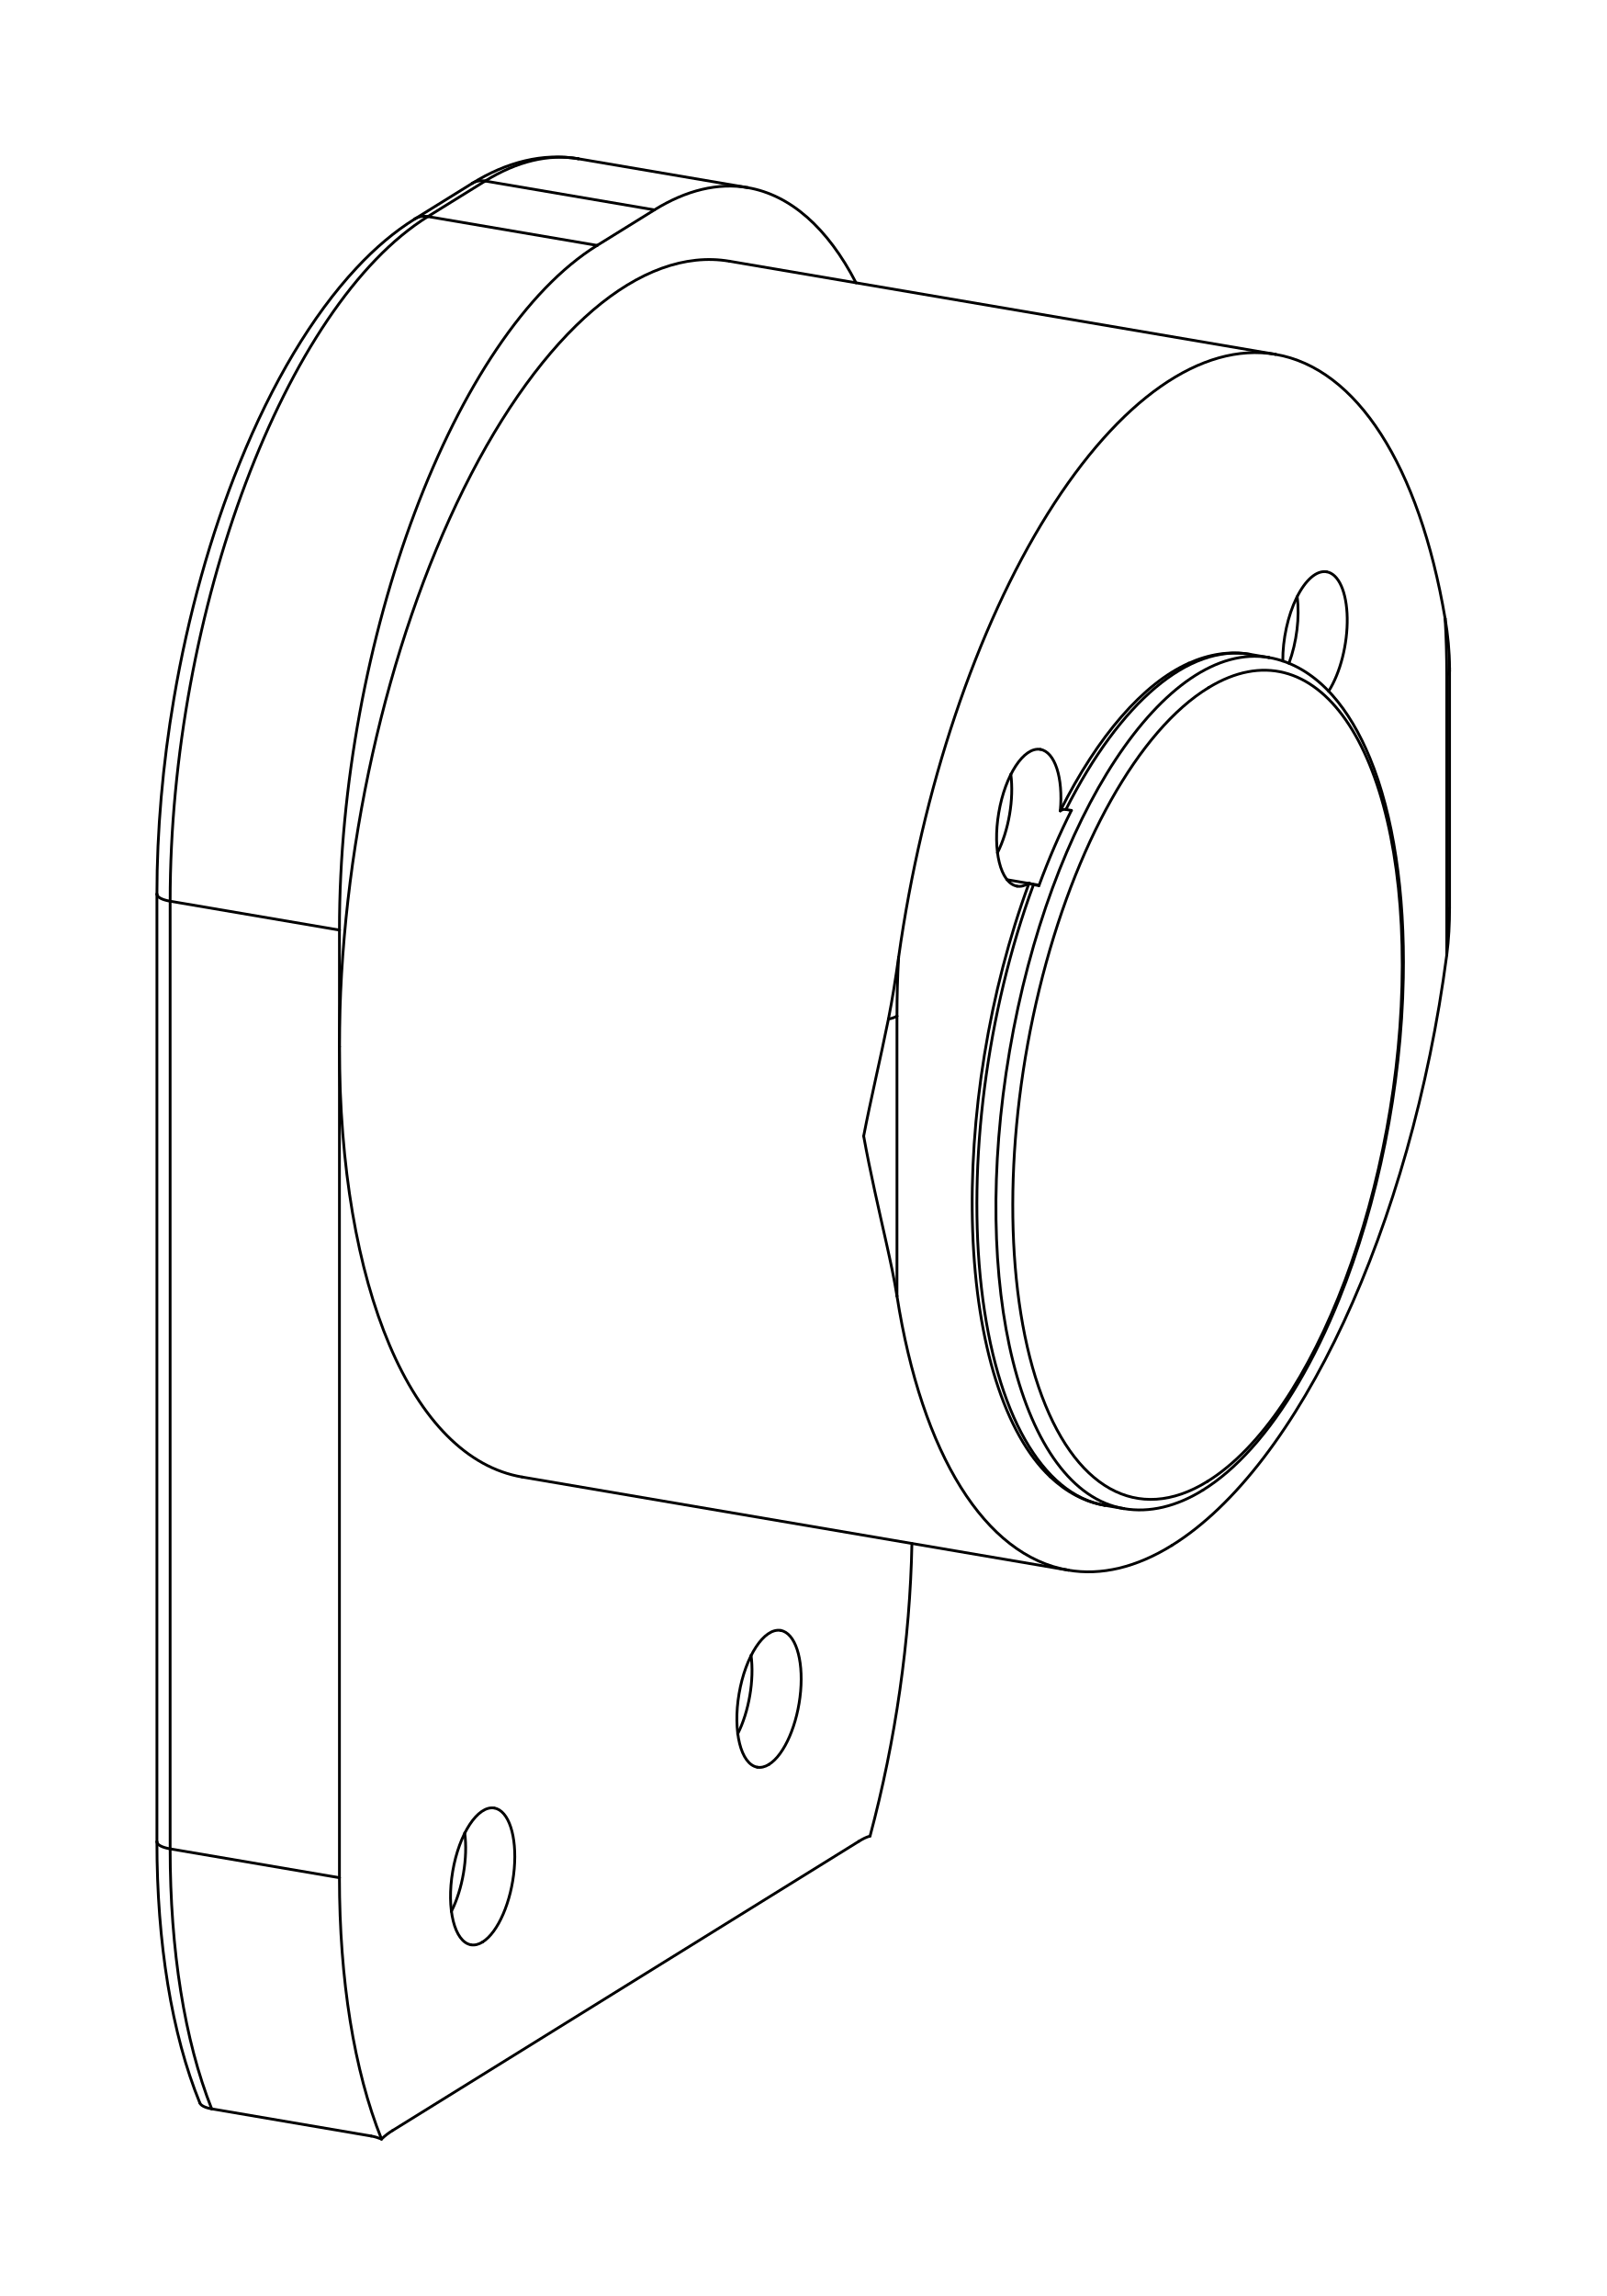
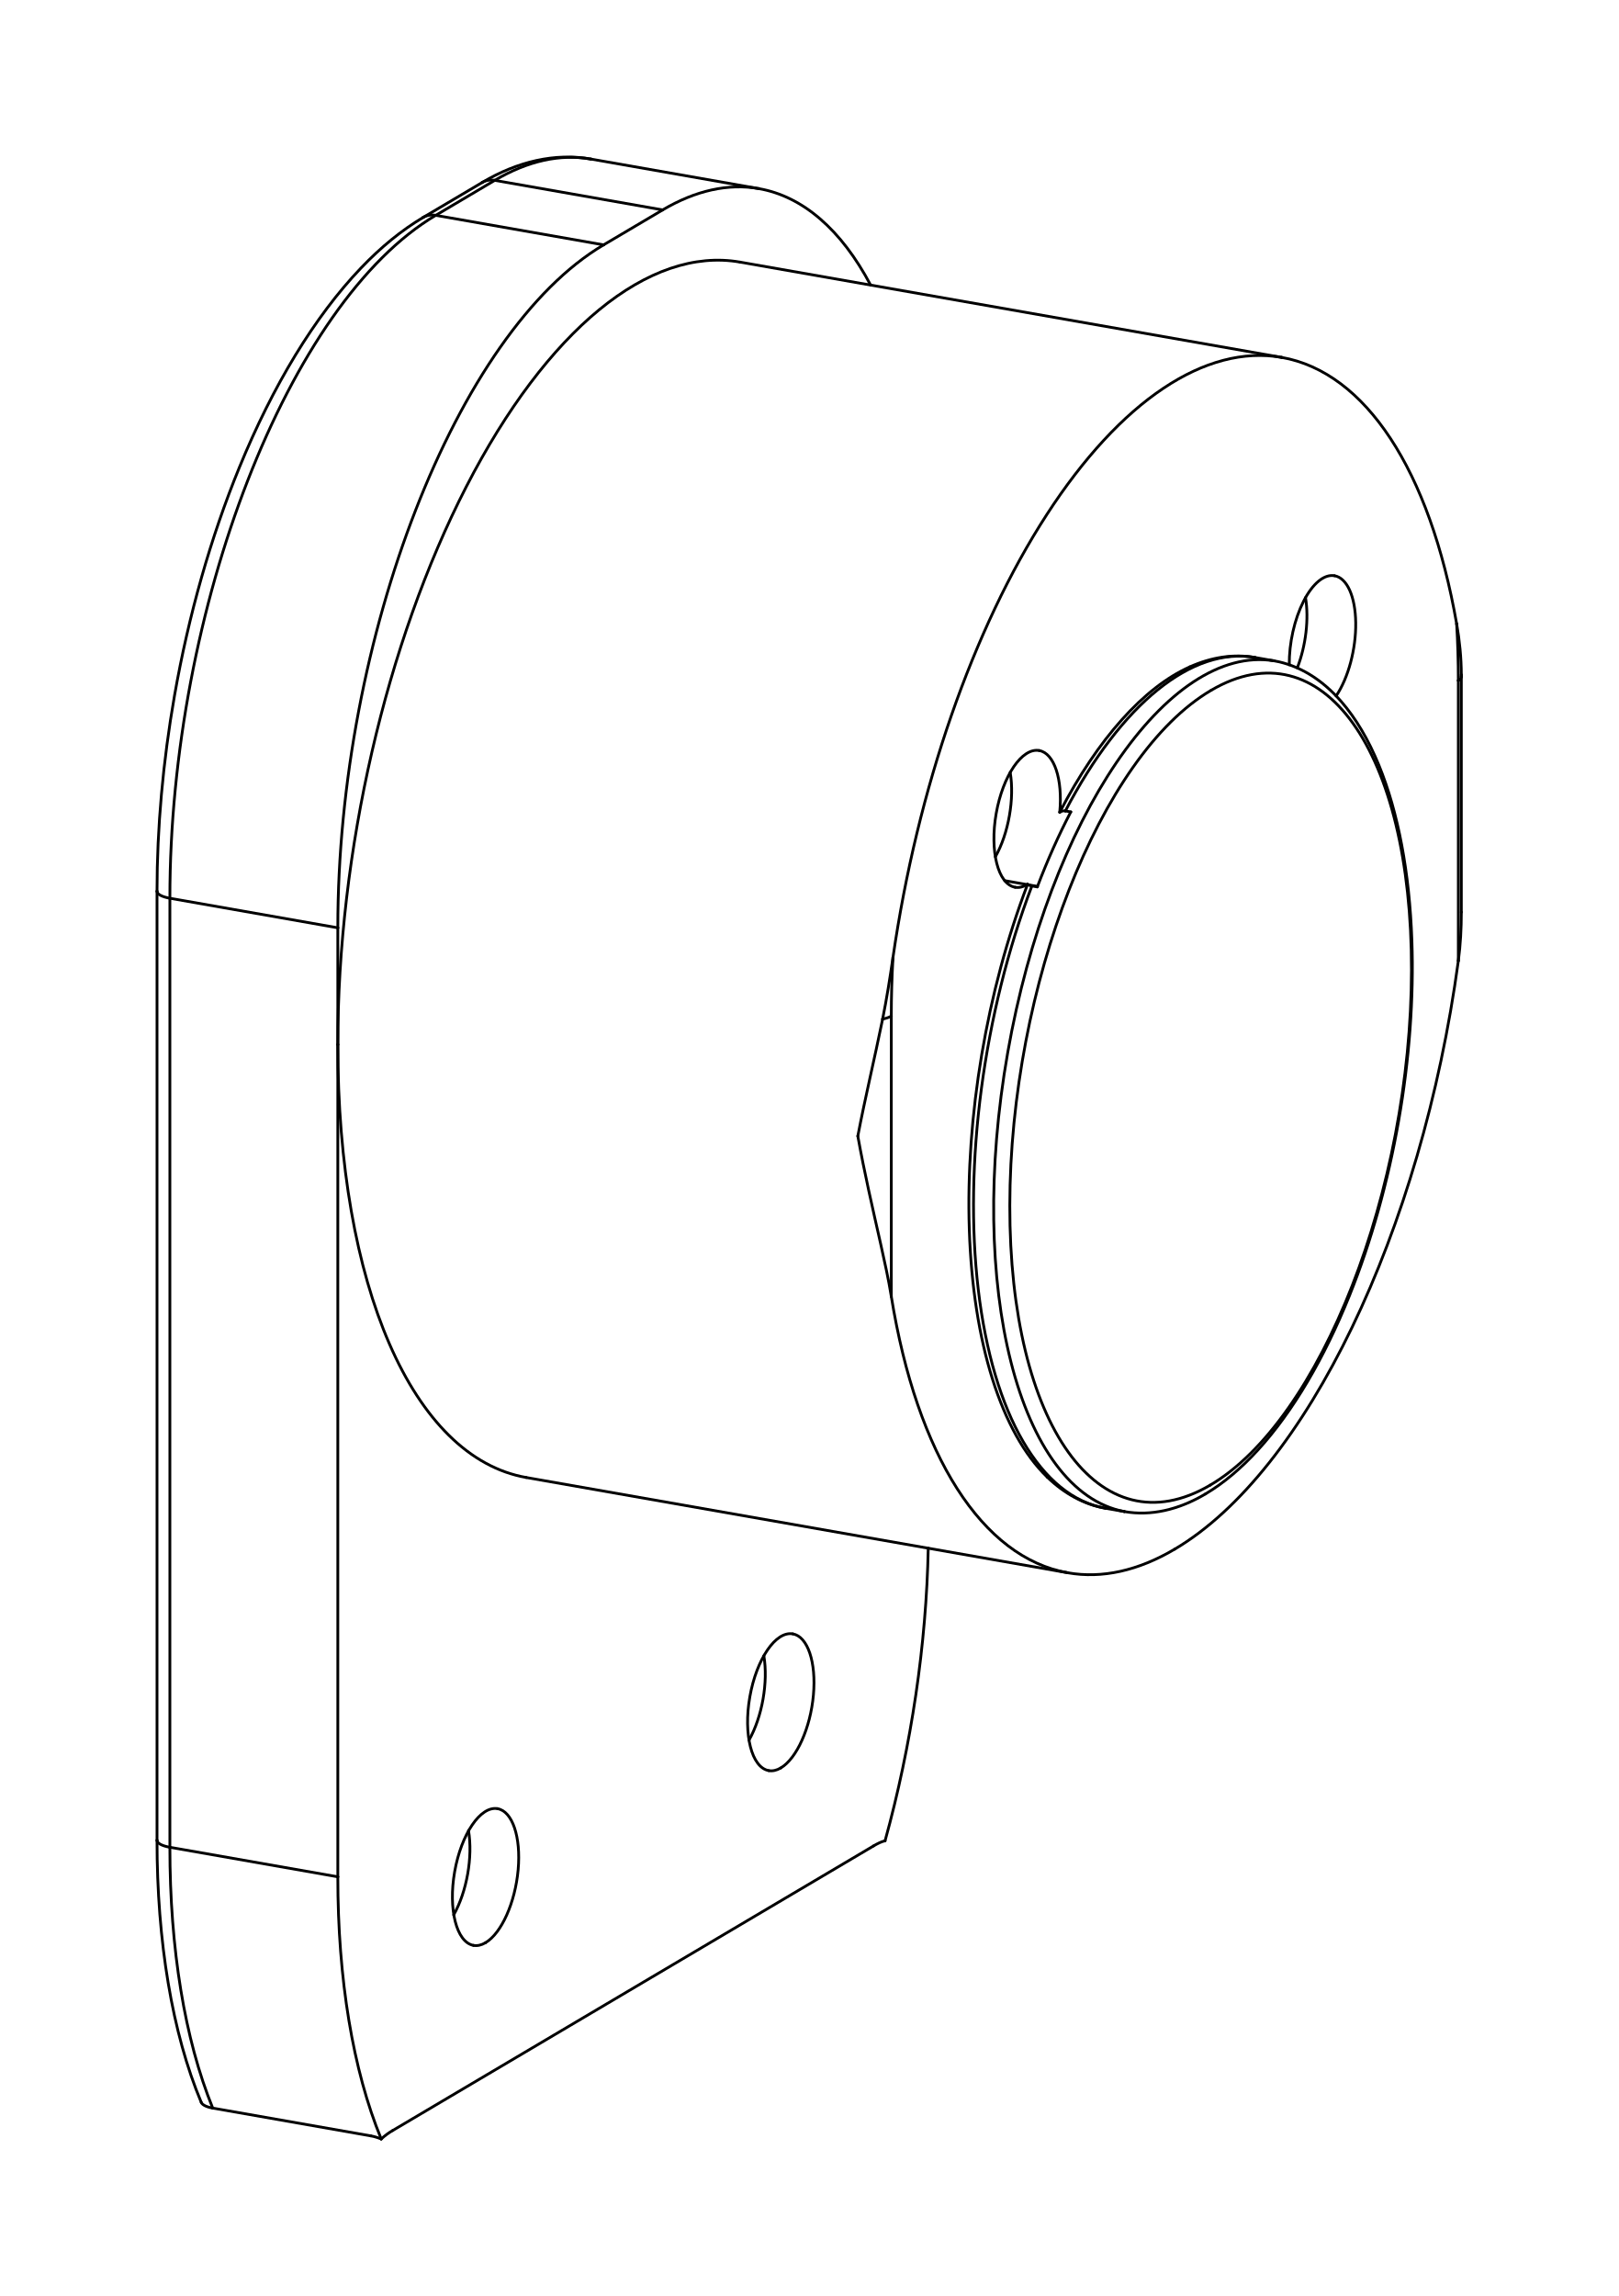
- <svg xmlns="http://www.w3.org/2000/svg" width="52.108mm" height="74.464mm" viewBox="-26.63 -37.002 52.108 74.464" version="1.1">
+ <svg xmlns="http://www.w3.org/2000/svg" width="52.462mm" height="74.423mm" viewBox="-26.802 -37.04 52.462 74.423" version="1.1">
  <g transform="scale(1,-1)" stroke-linecap="round">
    <g fill="none" stroke="rgb(0,0,0)" stroke-width="0.09" id="visible">
-       <line x1="-5.403" y1="30.195" x2="-7.261" y2="29.043" />
-       <path d="M -15.62,6.838 A 18.0,7.905 80.324 0,0 -7.261,29.043" />
-       <line x1="-15.62" y1="6.838" x2="-15.62" y2="3.055" />
-       <line x1="-15.62" y1="3.055" x2="-15.62" y2="-23.896" />
-       <path d="M -14.255,-32.372 A 18.0,7.905 80.324 0,0 -15.62,-23.896" />
-       <path d="M -14.255,-32.372 Q -14.431,-32.302 -14.593,-32.274" />
-       <line x1="-14.593" y1="-32.274" x2="-19.764" y2="-31.392" />
-       <path d="M -14.255,-32.372 Q -14.083,-32.206 -13.893,-32.093" />
-       <path d="M 2.949,-13.057 A 18.0,7.905 80.324 0,0 1.591,-22.547" />
-       <path d="M 1.591,-22.547 C 1.476,-22.575 1.354,-22.638 1.228,-22.716" />
-       <line x1="1.228" y1="-22.716" x2="-13.893" y2="-32.093" />
-       <path d="M -15.62,3.055 A 20.0,8.783 -99.676 0,1 -9.694,-10.901" />
-       <path d="M -1.688,-20.222 A 2.25,0.988 -99.676 0,1 -1.31,-15.876" />
-       <path d="M -1.31,-15.876 A 2.25,0.988 -99.676 0,1 -2.066,-20.312" />
-       <path d="M -2.066,-20.312 A 2.25,0.988 -99.676 0,1 -1.688,-20.222" />
-       <path d="M -10.976,-25.981 A 2.25,0.988 -99.676 0,1 -10.598,-21.636" />
-       <path d="M -10.598,-21.636 A 2.25,0.988 -99.676 0,1 -11.354,-26.072" />
-       <path d="M -11.354,-26.072 A 2.25,0.988 -99.676 0,1 -10.976,-25.981" />
-       <path d="M -11.991,-24.993 A 2.25,0.988 -99.676 0,1 -11.556,-22.443" />
-       <path d="M -2.703,-19.233 A 2.25,0.988 -99.676 0,1 -2.268,-16.683" />
-       <path d="M 15.179,15.49 A 2.25,0.988 -99.676 0,1 15.445,17.65" />
-       <path d="M 16.466,14.585 A 2.25,0.988 -99.676 0,1 16.402,18.457" />
-       <path d="M 16.402,18.457 A 2.25,0.988 -99.676 0,1 14.979,15.564" />
-       <path d="M 2.464,-5.03 A 20.0,8.783 -99.676 0,1 8.019,-13.921" />
-       <path d="M 8.019,-13.921 A 20.0,8.783 -99.676 0,1 11.38,-13.119" />
-       <path d="M 11.38,-13.119 A 20.0,8.783 -99.676 0,1 20.297,6.028" />
-       <path d="M 20.244,16.943 A 20.0,8.783 -99.676 0,1 14.742,25.51" />
-       <path d="M 14.742,25.51 A 20.0,8.783 -99.676 0,1 2.517,5.95" />
-       <path d="M 7.762,10.706 A 2.25,0.988 -99.676 0,1 7.114,12.698" />
-       <path d="M 7.114,12.698 A 2.25,0.988 -99.676 0,1 6.358,8.262" />
-       <path d="M 6.358,8.262 A 2.25,0.988 -99.676 0,1 6.736,8.352" />
-       <path d="M 6.736,8.352 A 2.25,0.988 -99.676 0,1 6.749,8.36" />
-       <path d="M 7.428,-10.887 A 13.946,6.125 80.324 0,0 6.749,8.36" />
-       <path d="M 7.762,10.706 A 13.946,6.125 80.324 0,0 11.925,15.491" />
-       <line x1="6.771" y1="8.346" x2="7.075" y2="8.294" />
-       <path d="M 6.771,8.346 L 6.749,8.36" />
-       <line x1="6.031" y1="8.472" x2="6.736" y2="8.352" />
-       <path d="M 5.722,9.341 A 2.25,0.988 -99.676 0,1 6.157,11.891" />
-       <path d="M 7.945,10.749 Q 7.85,10.765 7.762,10.706" />
-       <line x1="7.945" y1="10.749" x2="8.122" y2="10.718" />
-       <line x1="6.892" y1="8.309" x2="7.069" y2="8.279" />
-       <path d="M 6.892,8.309 Q 6.818,8.322 6.771,8.346" />
-       <path d="M 8.122,10.718 A 14.0,6.148 -99.676 0,1 7.069,8.279" />
-       <path d="M 20.388,15.236 L 20.388,15.336" />
-       <path d="M 20.388,15.336 C 20.386,15.875 20.333,16.416 20.244,16.943" />
-       <path d="M 20.388,7.55 C 20.388,7.043 20.363,6.531 20.297,6.028" />
-       <path d="M 2.517,5.95 C 2.421,5.272 2.316,4.598 2.187,3.95" />
-       <path d="M 1.384,0.156 C 1.619,1.376 1.922,2.637 2.187,3.95" />
-       <path d="M 1.384,0.156 C 1.601,-1.043 1.874,-2.212 2.124,-3.33 C 2.254,-3.915 2.378,-4.486 2.464,-5.03" />
-       <path d="M 13.911,15.782 A 14.0,6.148 -99.676 0,1 7.945,10.749" />
-       <path d="M 6.892,8.309 A 14.0,6.148 -99.676 0,1 9.204,-11.819" />
-       <path d="M -2.971,28.53 A 20.0,8.783 -99.676 0,1 -15.62,3.055" />
-       <path d="M -5.403,30.195 A 18.0,7.905 80.324 0,0 -2.378,30.917" />
-       <path d="M -2.378,30.917 A 18.0,7.905 80.324 0,0 1.137,27.829" />
-       <path d="M -19.764,-31.392 C -19.974,-31.357 -20.116,-31.284 -20.147,-31.203" />
-       <path d="M -12.752,29.979 A 0.8,0.67 121.802 0,1 -13.173,29.902" />
-       <line x1="-12.752" y1="29.979" x2="-10.894" y2="31.131" />
-       <path d="M -10.894,31.131 A 0.8,0.67 121.802 0,1 -11.316,31.054" />
-       <line x1="-10.894" y1="31.131" x2="-5.403" y2="30.195" />
-       <line x1="-12.752" y1="29.979" x2="-7.261" y2="29.043" />
-       <path d="M -21.111,7.774 A 18.0,7.905 80.324 0,0 -12.752,29.979" />
-       <line x1="-21.111" y1="7.774" x2="-15.62" y2="6.838" />
-       <line x1="-21.111" y1="-22.96" x2="-21.111" y2="7.774" />
-       <line x1="-21.111" y1="-22.96" x2="-15.62" y2="-23.896" />
-       <path d="M -19.764,-31.392 A 18.0,7.905 80.324 0,0 -21.111,-22.96" />
-       <line x1="2.464" y1="-5.03" x2="2.464" y2="4.048" />
-       <path d="M 2.464,4.048 A 17.2,7.554 80.324 0,0 2.517,5.95" />
-       <line x1="20.297" y1="15.106" x2="20.297" y2="6.028" />
-       <path d="M 20.244,16.943 A 17.2,7.554 80.324 0,0 20.297,15.106" />
-       <path d="M 20.388,15.236 A 0.8,0.26 -180.0 0,0 20.388,15.227" />
-       <path d="M 20.388,15.227 A 0.8,0.26 -180.0 0,0 20.297,15.106" />
-       <path d="M 2.187,3.95 A 0.8,0.26 0.0 0,1 2.464,4.048" />
-       <path d="M 14.53,15.677 A 14,6.148 -99.676 0,1 9.824,-11.925" />
-       <path d="M 12.532,-11.046 A 13.6,5.973 -99.676 0,1 12.574,14.702" />
-       <path d="M 12.574,14.702 A 13.6,5.973 -99.676 1,1 12.532,-11.046" />
-       <path d="M -10.894,31.131 A 18.0,7.905 80.324 0,0 -7.869,31.853" />
-       <path d="M -21.111,-22.96 A 0.8,0.26 -180.0 0,0 -21.54,-22.73" />
-       <path d="M -21.111,7.774 A 0.8,0.26 180.0 0,0 -21.54,8.004" />
-       <line x1="-13.173" y1="29.902" x2="-11.316" y2="31.054" />
-       <path d="M 20.388,15.227 L 20.388,15.336" />
-       <line x1="20.388" y1="15.227" x2="20.388" y2="7.55" />
-       <path d="M 13.911,15.782 C 13.265,15.893 12.588,15.789 11.925,15.491" />
-       <line x1="9.204" y1="-11.819" x2="9.824" y2="-11.925" />
-       <line x1="13.911" y1="15.782" x2="14.53" y2="15.677" />
-       <path d="M 12.388,-11.325 C 12.931,-10.987 13.458,-10.532 13.971,-9.959 C 15.033,-8.775 16.012,-7.103 16.805,-5.135 C 17.432,-3.584 17.942,-1.852 18.297,-0.07 C 18.654,1.711 18.856,3.543 18.888,5.285 C 18.942,8.053 18.563,10.579 17.802,12.422 C 17.468,13.233 17.063,13.917 16.592,14.449 C 16.001,15.118 15.296,15.547 14.53,15.677" />
-       <path d="M 9.824,-11.925 C 10.66,-12.069 11.542,-11.852 12.388,-11.325" />
-       <path d="M 9.204,-11.819 C 8.559,-11.71 7.954,-11.388 7.428,-10.887" />
-       <line x1="-9.694" y1="-10.901" x2="8.019" y2="-13.921" />
-       <line x1="-2.971" y1="28.53" x2="14.742" y2="25.51" />
-       <line x1="-2.378" y1="30.917" x2="-7.869" y2="31.853" />
-       <path d="M -11.316,31.054 C -10.201,31.749 -9.008,32.049 -7.869,31.853" />
-       <path d="M -20.147,-31.203 C -21.062,-28.97 -21.541,-26 -21.54,-22.73" />
-       <line x1="-21.54" y1="-22.73" x2="-21.54" y2="8.004" />
-       <path d="M -21.54,8.004 C -21.54,10.052 -21.353,12.211 -20.99,14.341 C -20.534,17.029 -19.799,19.666 -18.856,21.986 C -17.804,24.583 -16.499,26.776 -15.069,28.307 C -14.458,28.964 -13.826,29.496 -13.173,29.902" />
+       <line x1="-5.32" y1="30.236" x2="-7.235" y2="29.103" />
+       <path d="M -15.851,6.966 A 18.0,8.156 80.023 0,0 -7.235,29.103" />
+       <line x1="-15.851" y1="6.966" x2="-15.851" y2="3.18" />
+       <line x1="-15.851" y1="3.18" x2="-15.851" y2="-23.795" />
+       <path d="M -14.444,-32.294 A 18.0,8.156 80.023 0,0 -15.851,-23.795" />
+       <path d="M -14.444,-32.294 Q -14.619,-32.222 -14.78,-32.193" />
+       <line x1="-14.78" y1="-32.193" x2="-19.906" y2="-31.292" />
+       <path d="M -14.444,-32.294 Q -14.266,-32.129 -14.071,-32.018" />
+       <path d="M 3.289,-13.144 A 18.0,8.156 80.023 0,0 1.889,-22.628" />
+       <path d="M 1.889,-22.628 C 1.771,-22.655 1.645,-22.717 1.516,-22.794" />
+       <line x1="1.516" y1="-22.794" x2="-14.071" y2="-32.018" />
+       <path d="M -15.851,3.18 A 20.0,9.062 -99.977 0,1 -9.743,-10.852" />
+       <path d="M -1.491,-20.266 A 2.25,1.019 -99.977 0,1 -1.101,-15.921" />
+       <path d="M -1.101,-15.921 A 2.25,1.019 -99.977 0,1 -1.881,-20.353" />
+       <path d="M -1.881,-20.353 A 2.25,1.019 -99.977 0,1 -1.491,-20.266" />
+       <path d="M -11.064,-25.932 A 2.25,1.019 -99.977 0,1 -10.675,-21.586" />
+       <path d="M -10.675,-21.586 A 2.25,1.019 -99.977 0,1 -11.454,-26.018" />
+       <path d="M -11.454,-26.018 A 2.25,1.019 -99.977 0,1 -11.064,-25.932" />
+       <path d="M -12.095,-25.03 A 2.25,1.019 -99.977 0,1 -11.614,-22.296" />
+       <path d="M -2.521,-19.365 A 2.25,1.019 -99.977 0,1 -2.04,-16.631" />
+       <path d="M 15.252,15.39 A 2.25,1.019 -99.977 0,1 15.519,17.668" />
+       <path d="M 16.512,14.482 A 2.25,1.019 -99.977 0,1 16.459,18.378" />
+       <path d="M 16.459,18.378 A 2.25,1.019 -99.977 0,1 14.992,15.492" />
+       <path d="M 2.091,-4.982 A 20.0,9.062 -99.977 0,1 7.817,-13.941" />
+       <path d="M 7.817,-13.941 A 20.0,9.062 -99.977 0,1 11.282,-13.173" />
+       <path d="M 11.282,-13.173 A 20.0,9.062 -99.977 0,1 20.473,5.895" />
+       <path d="M 20.418,16.821 A 20.0,9.062 -99.977 0,1 14.747,25.455" />
+       <path d="M 14.747,25.455 A 20.0,9.062 -99.977 0,1 2.146,6.008" />
+       <path d="M 7.552,10.712 A 2.25,1.019 -99.977 0,1 6.885,12.712" />
+       <path d="M 6.885,12.712 A 2.25,1.019 -99.977 0,1 6.105,8.28" />
+       <path d="M 6.105,8.28 A 2.25,1.019 -99.977 0,1 6.495,8.367" />
+       <path d="M 6.495,8.367 A 2.25,1.019 -99.977 0,1 6.509,8.375" />
+       <path d="M 7.146,-10.839 A 13.946,6.319 80.023 0,0 6.509,8.375" />
+       <path d="M 7.552,10.712 A 13.946,6.319 80.023 0,0 11.766,15.423" />
+       <line x1="6.53" y1="8.361" x2="6.83" y2="8.308" />
+       <path d="M 6.53,8.361 L 6.509,8.375" />
+       <line x1="5.769" y1="8.495" x2="6.495" y2="8.367" />
+       <path d="M 5.465,9.268 A 2.25,1.019 -99.977 0,1 5.946,12.003" />
+       <path d="M 7.734,10.754 Q 7.64,10.77 7.552,10.712" />
+       <line x1="7.734" y1="10.754" x2="7.91" y2="10.723" />
+       <line x1="6.649" y1="8.323" x2="6.824" y2="8.292" />
+       <path d="M 6.649,8.323 Q 6.575,8.336 6.53,8.361" />
+       <path d="M 7.91,10.723 A 14.0,6.343 -99.977 0,1 6.824,8.292" />
+       <path d="M 20.57,15.11 L 20.57,15.164" />
+       <path d="M 20.57,15.164 C 20.569,15.718 20.513,16.277 20.418,16.821" />
+       <path d="M 20.57,7.474 C 20.57,6.948 20.543,6.417 20.473,5.895" />
+       <path d="M 2.146,6.008 C 2.047,5.33 1.94,4.656 1.81,4.008" />
+       <path d="M 1.006,0.215 C 1.239,1.436 1.542,2.696 1.81,4.008" />
+       <path d="M 1.006,0.215 C 1.221,-0.986 1.494,-2.157 1.746,-3.278 C 1.877,-3.864 2.003,-4.437 2.091,-4.982" />
+       <path d="M 13.883,15.728 A 14.0,6.343 -99.977 0,1 7.734,10.754" />
+       <path d="M 6.649,8.323 A 14.0,6.343 -99.977 0,1 9.032,-11.848" />
+       <path d="M -2.813,28.544 A 20.0,9.062 -99.977 0,1 -15.851,3.18" />
+       <path d="M -5.32,30.236 A 18.0,8.156 80.023 0,0 -2.202,30.926" />
+       <path d="M -2.202,30.926 A 18.0,8.156 80.023 0,0 1.421,27.799" />
+       <path d="M -19.906,-31.292 C -20.11,-31.257 -20.247,-31.186 -20.278,-31.107" />
+       <path d="M -12.678,30.06 A 0.8,0.665 120.616 0,1 -13.086,29.992" />
+       <line x1="-12.678" y1="30.06" x2="-10.764" y2="31.194" />
+       <path d="M -10.764,31.194 A 0.8,0.665 120.616 0,1 -11.171,31.125" />
+       <line x1="-10.764" y1="31.194" x2="-5.32" y2="30.236" />
+       <line x1="-12.678" y1="30.06" x2="-7.235" y2="29.103" />
+       <path d="M -21.295,7.924 A 18.0,8.156 80.023 0,0 -12.678,30.06" />
+       <line x1="-21.295" y1="7.924" x2="-15.851" y2="6.966" />
+       <line x1="-21.295" y1="-22.838" x2="-21.295" y2="7.924" />
+       <line x1="-21.295" y1="-22.838" x2="-15.851" y2="-23.795" />
+       <path d="M -19.906,-31.292 A 18.0,8.156 80.023 0,0 -21.295,-22.838" />
+       <line x1="2.091" y1="-4.982" x2="2.091" y2="4.104" />
+       <path d="M 2.091,4.104 A 17.2,7.793 80.023 0,0 2.146,6.008" />
+       <line x1="20.473" y1="14.982" x2="20.473" y2="5.895" />
+       <path d="M 20.418,16.821 A 17.2,7.793 80.023 0,0 20.473,14.982" />
+       <path d="M 20.57,15.11 A 0.8,0.258 -180.0 0,0 20.57,15.106" />
+       <path d="M 20.57,15.106 A 0.8,0.258 -180.0 0,0 20.473,14.982" />
+       <path d="M 1.81,4.008 A 0.8,0.258 1.6801305989164808e-15 0,1 2.091,4.104" />
+       <path d="M 14.498,15.62 A 14.0,6.343 -99.977 0,1 9.647,-11.956" />
+       <path d="M 12.424,-11.102 A 13.6,6.162 -99.977 0,1 12.462,14.666" />
+       <path d="M 12.462,14.666 A 13.6,6.162 -99.977 1,1 12.424,-11.102" />
+       <path d="M -10.764,31.194 A 18.0,8.156 80.023 0,0 -7.645,31.884" />
+       <path d="M -21.295,-22.838 A 0.8,0.258 -180.0 0,0 -21.712,-22.611" />
+       <path d="M -21.295,7.924 A 0.8,0.258 -180.0 0,0 -21.712,8.151" />
+       <line x1="-13.086" y1="29.992" x2="-11.171" y2="31.125" />
+       <path d="M 20.57,15.106 L 20.57,15.164" />
+       <line x1="20.57" y1="15.106" x2="20.57" y2="7.474" />
+       <path d="M 13.883,15.728 C 13.196,15.85 12.473,15.741 11.766,15.423" />
+       <line x1="9.032" y1="-11.848" x2="9.647" y2="-11.956" />
+       <line x1="13.883" y1="15.728" x2="14.498" y2="15.62" />
+       <path d="M 12.276,-11.385 C 12.863,-11.036 13.433,-10.557 13.987,-9.948 C 15.105,-8.721 16.13,-6.983 16.949,-4.943 C 17.645,-3.214 18.191,-1.271 18.537,0.706 C 18.885,2.683 19.033,4.696 18.967,6.557 C 18.892,8.74 18.524,10.711 17.896,12.24 C 17.559,13.065 17.147,13.763 16.668,14.311 C 16.048,15.022 15.306,15.479 14.498,15.62" />
+       <path d="M 9.647,-11.956 C 10.501,-12.108 11.406,-11.902 12.276,-11.385" />
+       <path d="M 9.032,-11.848 C 8.345,-11.728 7.703,-11.379 7.146,-10.839" />
+       <line x1="-9.743" y1="-10.852" x2="7.817" y2="-13.941" />
+       <line x1="-2.813" y1="28.544" x2="14.747" y2="25.455" />
+       <line x1="-2.202" y1="30.926" x2="-7.645" y2="31.884" />
+       <path d="M -11.171,31.125 C -10.025,31.807 -8.805,32.09 -7.645,31.884" />
+       <path d="M -20.278,-31.107 C -21.22,-28.863 -21.713,-25.884 -21.712,-22.611" />
+       <line x1="-21.712" y1="-22.611" x2="-21.712" y2="8.151" />
+       <path d="M -21.712,8.151 C -21.712,10.202 -21.519,12.362 -21.145,14.492 C -20.691,17.088 -19.967,19.634 -19.042,21.89 C -17.956,24.543 -16.597,26.786 -15.105,28.347 C -14.454,29.03 -13.781,29.578 -13.086,29.992" />
    </g>
  </g>
</svg>
